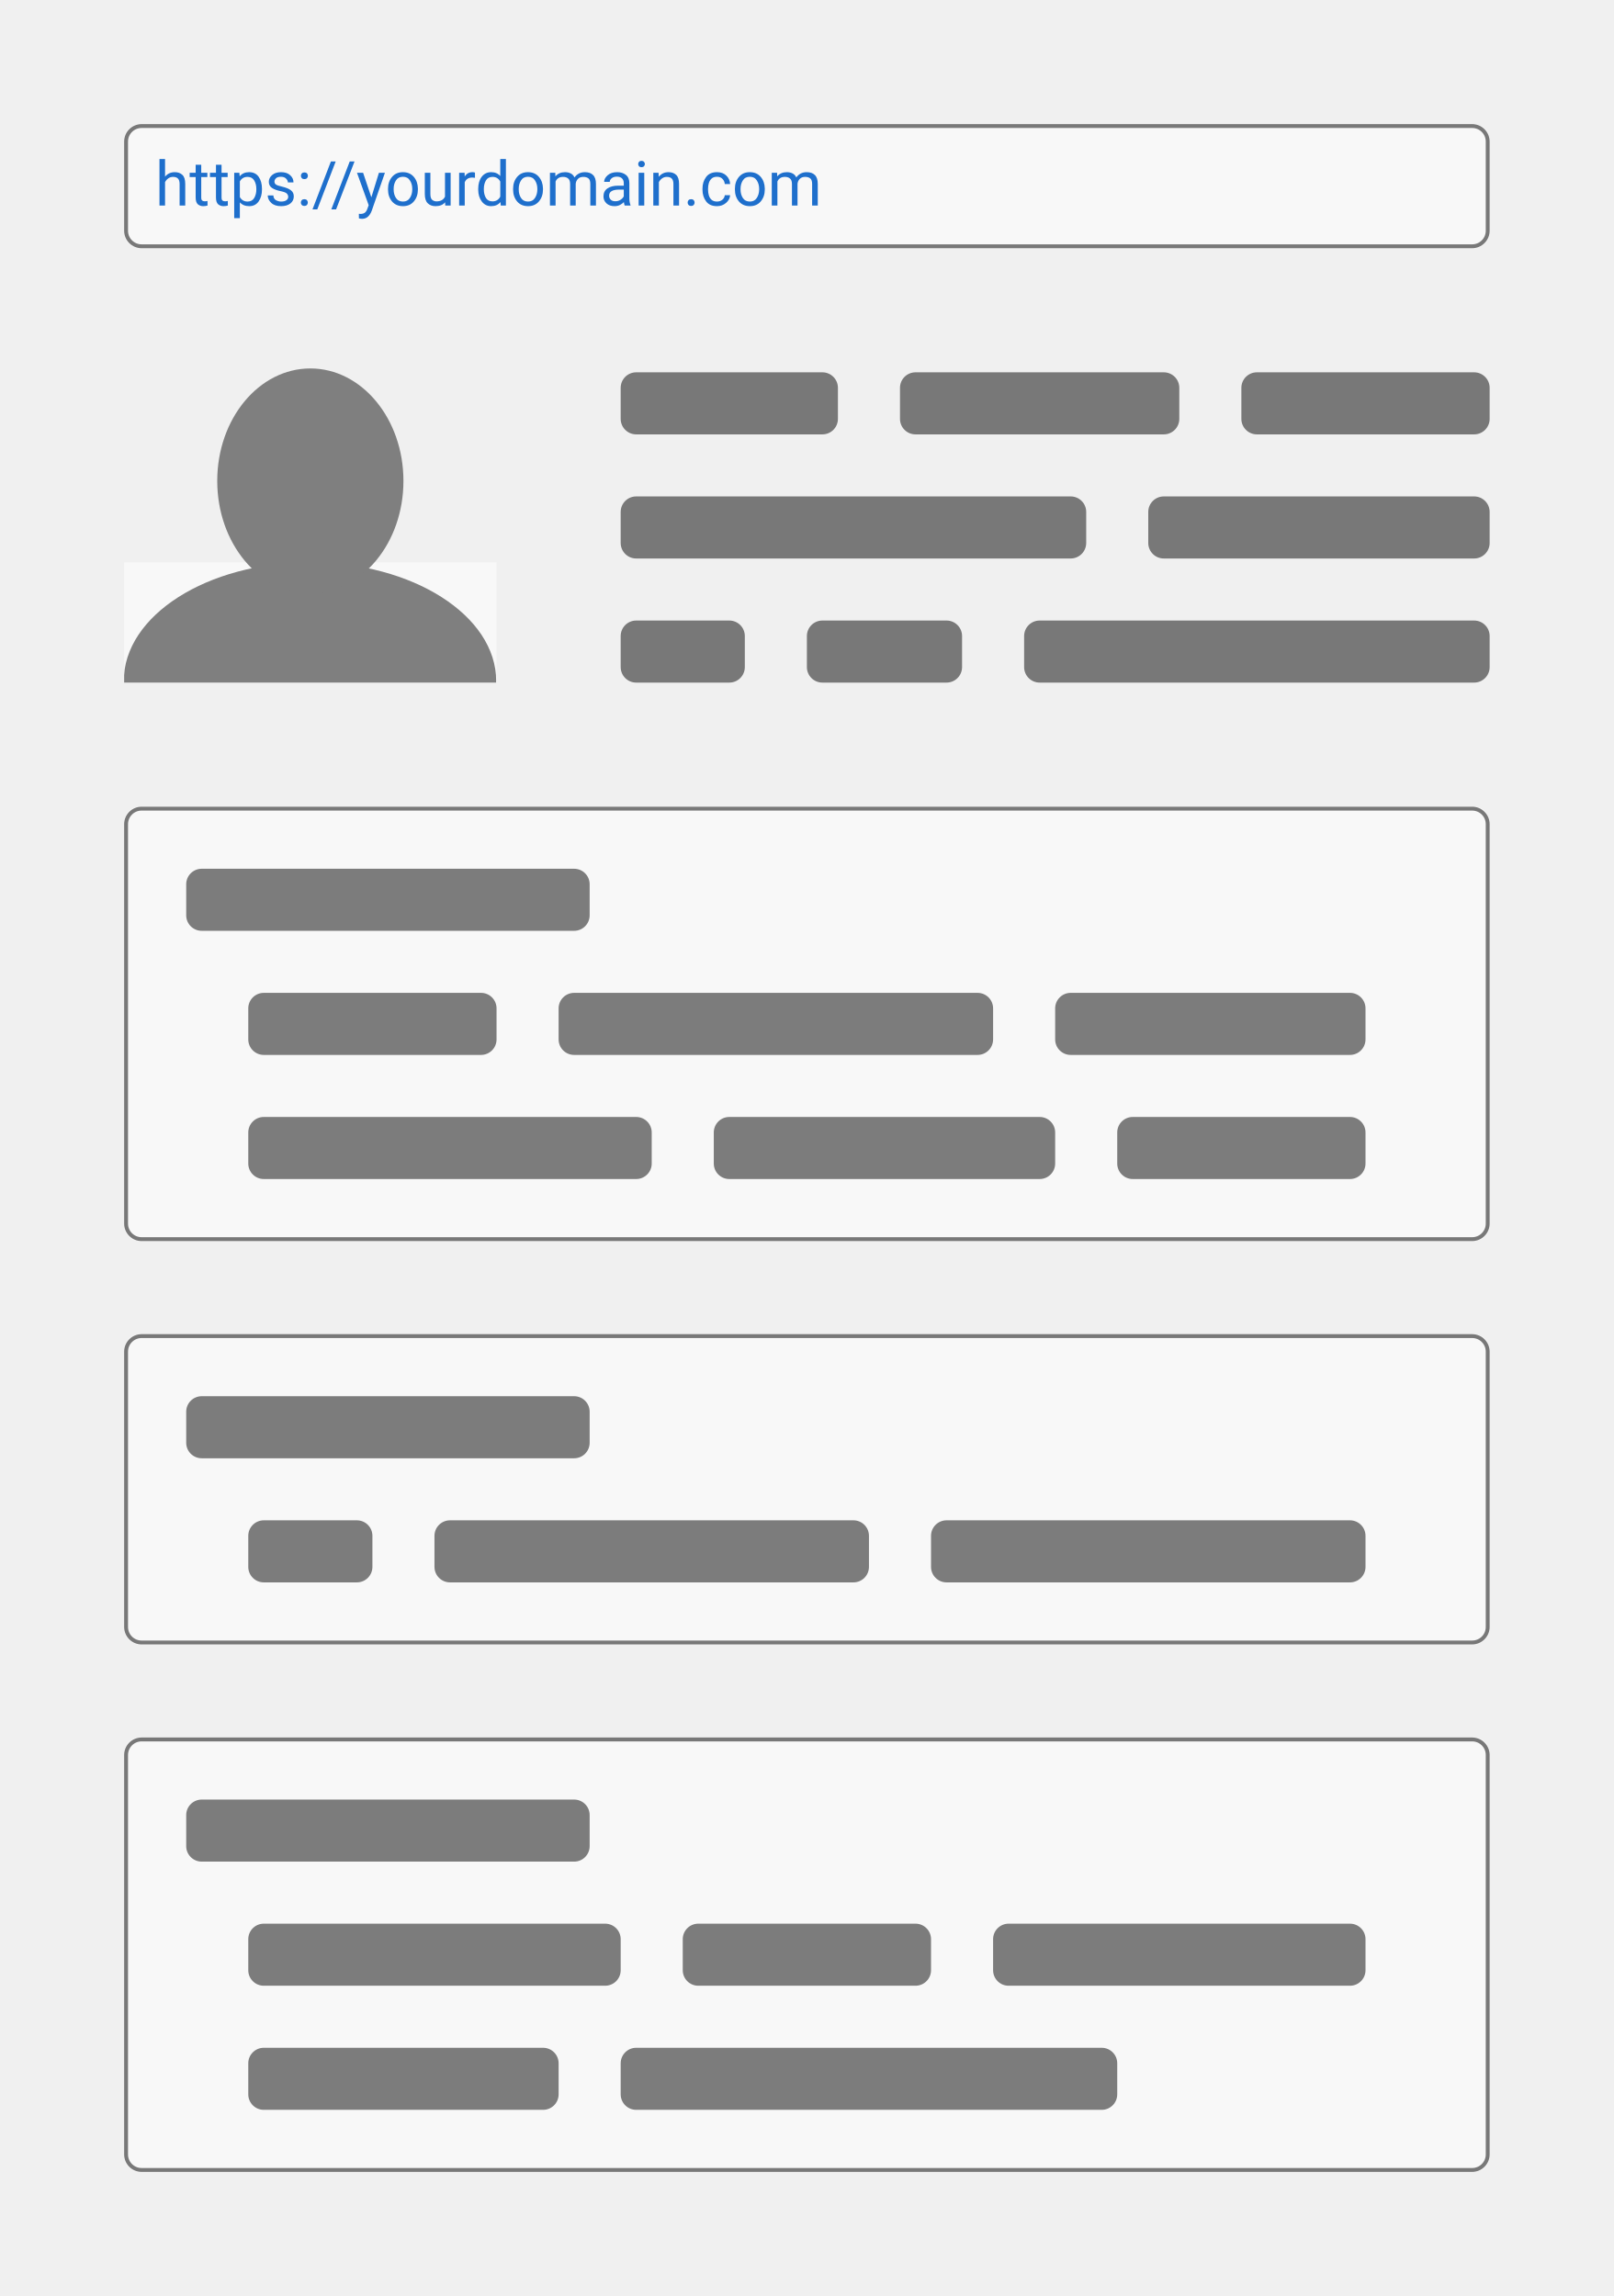
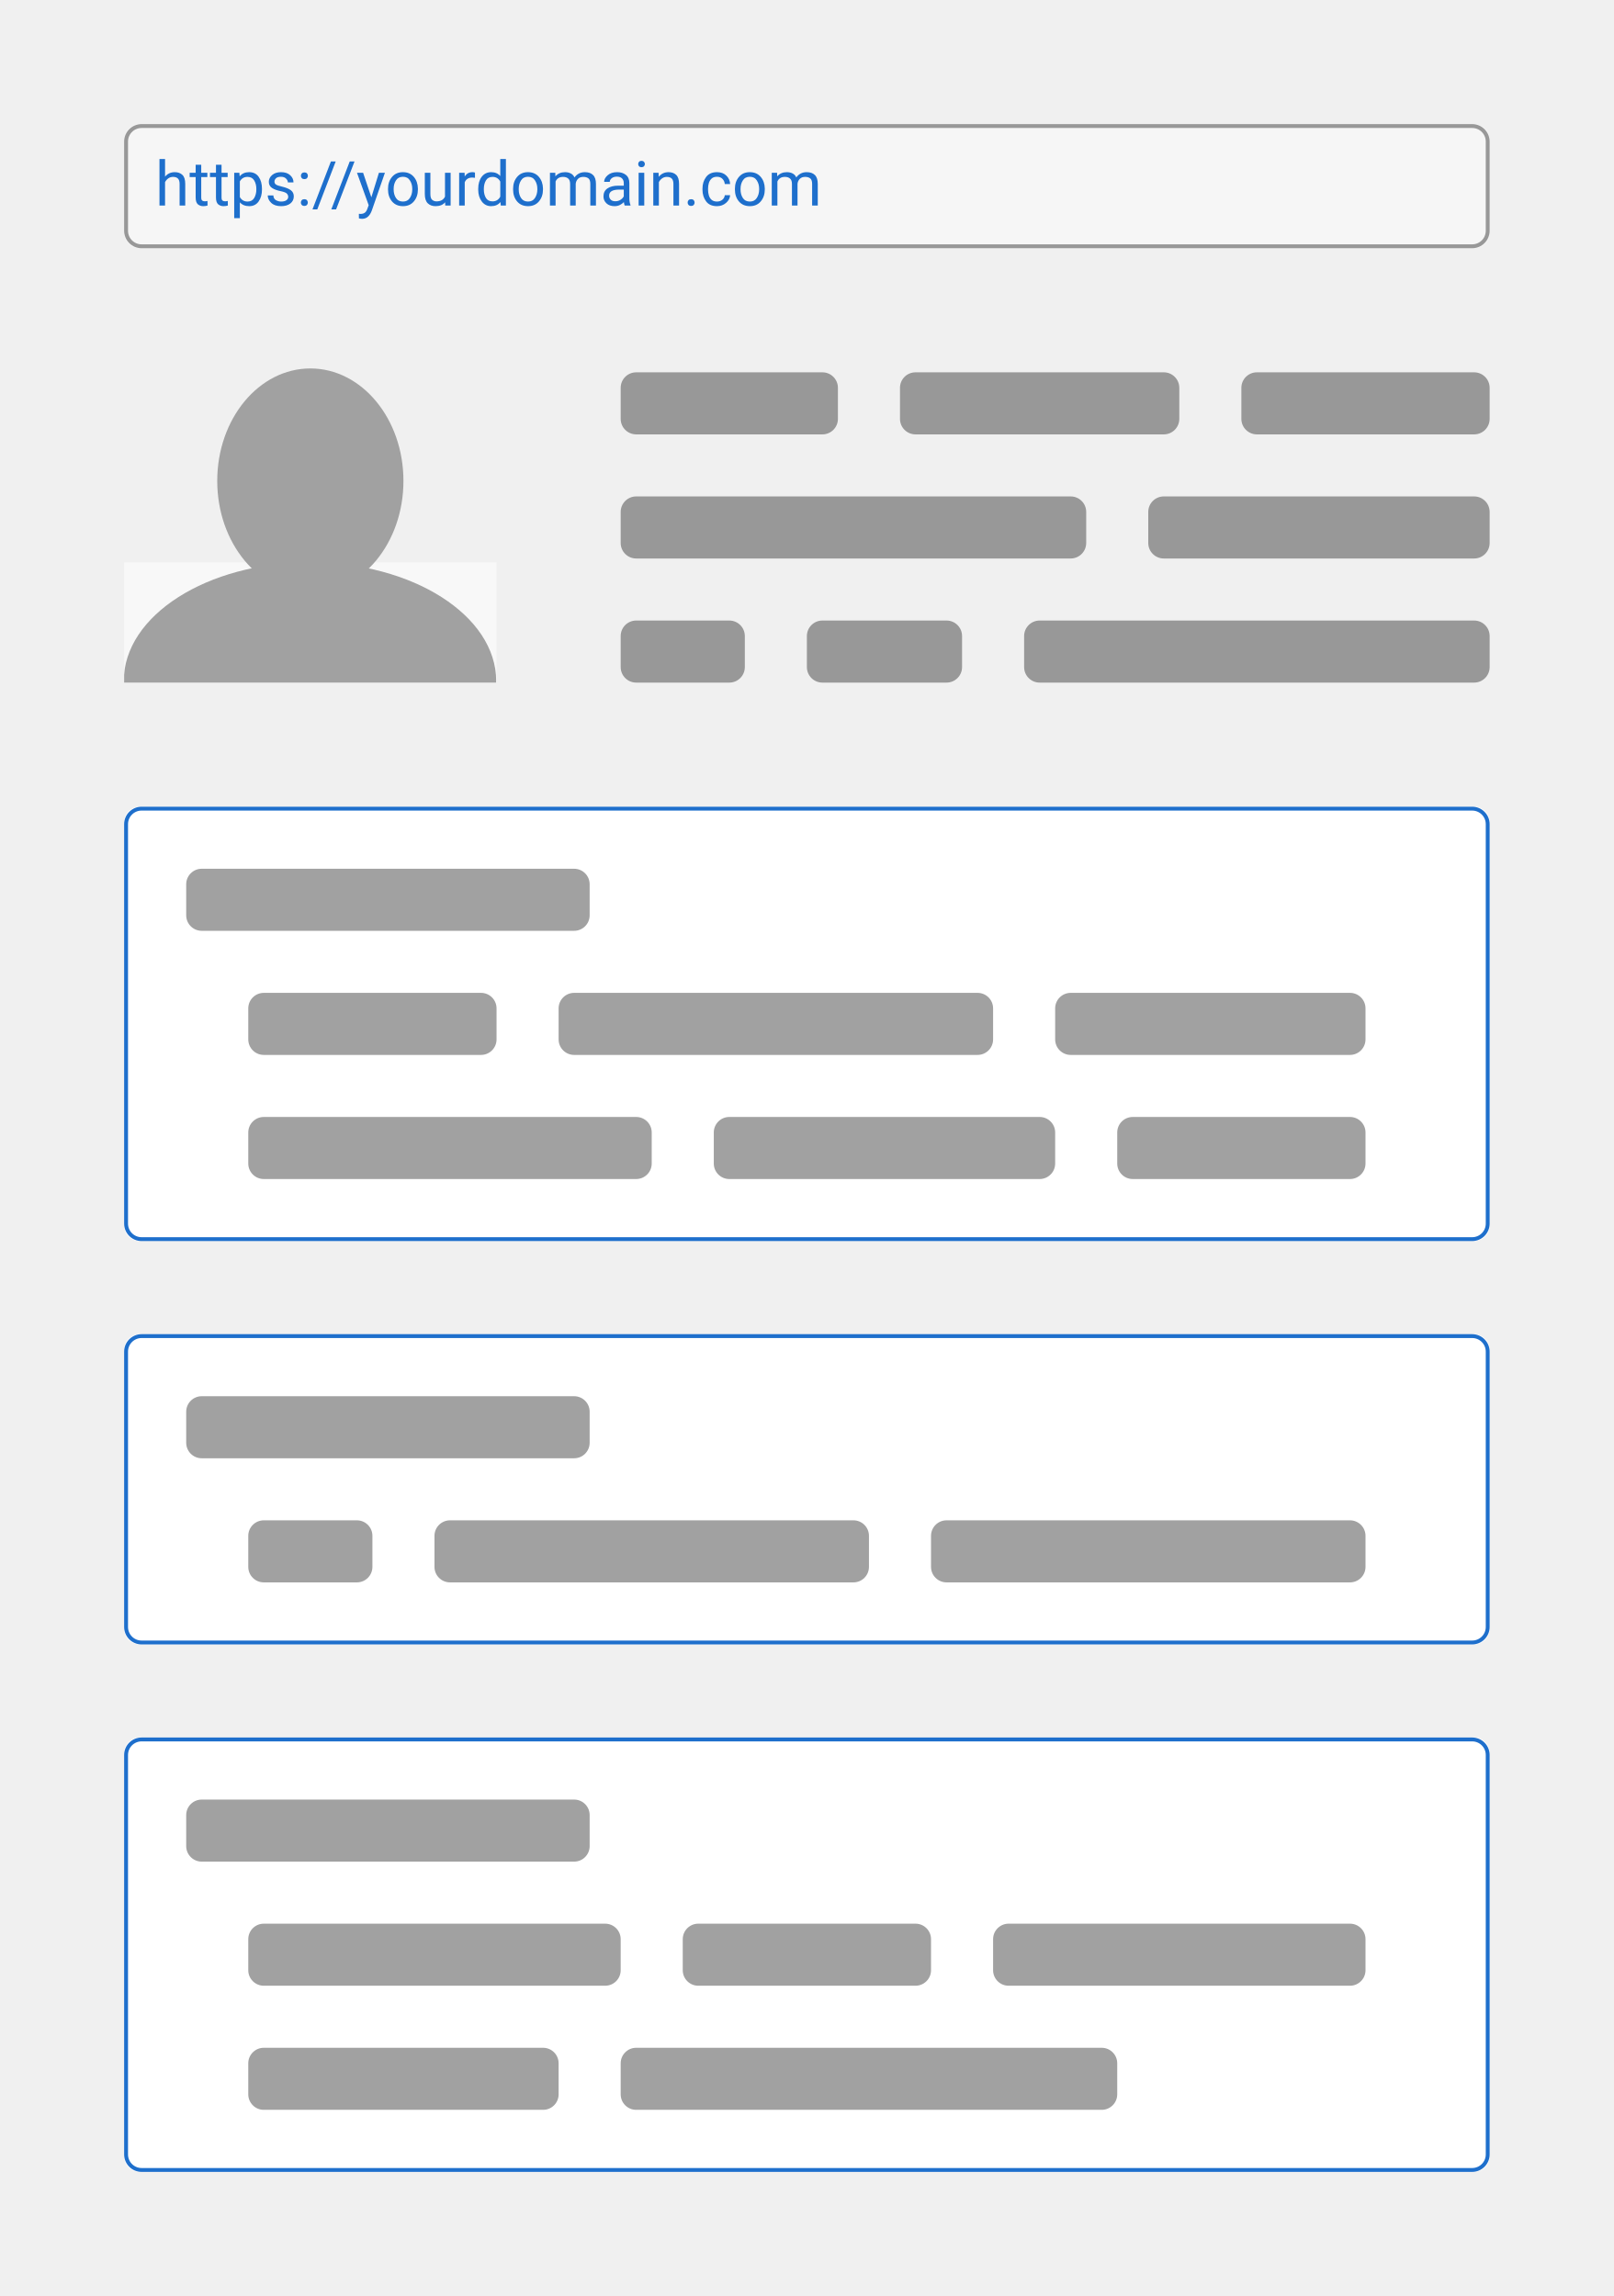
- <svg xmlns="http://www.w3.org/2000/svg" xmlns:xlink="http://www.w3.org/1999/xlink" width="416px" height="592px" viewBox="0 0 416 592" version="1.1">
+ <svg xmlns="http://www.w3.org/2000/svg" xmlns:xlink="http://www.w3.org/1999/xlink" width="416" height="592" viewBox="0 0 416 592">
  <defs>
-     <rect id="path-1" x="32" y="208" width="352" height="112" rx="4" />
-     <rect id="path-2" x="32" y="448" width="352" height="112" rx="4" />
-     <rect id="path-3" x="32" y="344" width="352" height="80" rx="4" />
-     <rect id="path-4" x="32" y="32" width="352" height="32" rx="4" />
-     <rect id="path-5" x="0" y="0" width="96" height="31" />
+     <rect id="a" x="32" y="208" width="352" height="112" rx="4" />
+     <rect id="b" x="32" y="448" width="352" height="112" rx="4" />
+     <rect id="c" x="32" y="344" width="352" height="80" rx="4" />
+     <rect id="d" x="32" y="32" width="352" height="32" rx="4" />
+     <path id="e" d="M0 0h96v31H0z" />
  </defs>
-   <g id="Page-2" stroke="none" stroke-width="1" fill="none" fill-rule="evenodd">
-     <g id="create-a-presence">
-       <rect id="Rectangle-4" fill="#000000" opacity="0.5" x="320" y="96" width="64" height="16" rx="4" />
-       <rect id="Rectangle-4-Copy-4" fill="#000000" opacity="0.5" x="160" y="96" width="56" height="16" rx="4" />
-       <rect id="Rectangle-4-Copy-5" fill="#000000" opacity="0.5" x="232" y="96" width="72" height="16" rx="4" />
-       <rect id="Rectangle-4-Copy" fill="#000000" opacity="0.5" x="296" y="128" width="88" height="16" rx="4" />
-       <rect id="Rectangle-4-Copy-15" fill="#000000" opacity="0.5" x="160" y="128" width="120" height="16" rx="4" />
-       <rect id="Rectangle-4-Copy-2" fill="#000000" opacity="0.5" x="264" y="160" width="120" height="16" rx="4" />
-       <rect id="Rectangle-4-Copy-16" fill="#000000" opacity="0.5" x="160" y="160" width="32" height="16" rx="4" />
-       <rect id="Rectangle-4-Copy-27" fill="#000000" opacity="0.5" x="208" y="160" width="40" height="16" rx="4" />
-       <g id="Rectangle-4-Copy-3" opacity="0.5">
-         <use fill="#FFFFFF" fill-rule="evenodd" xlink:href="#path-1" />
-         <rect stroke="#000000" stroke-width="1" x="32.5" y="208.5" width="351" height="111" rx="4" />
+   <g fill="none" fill-rule="evenodd">
+     <rect fill="#000" opacity=".37" x="320" y="96" width="64" height="16" rx="4" />
+     <rect fill="#000" opacity=".37" x="160" y="96" width="56" height="16" rx="4" />
+     <rect fill="#000" opacity=".37" x="232" y="96" width="72" height="16" rx="4" />
+     <rect fill="#000" opacity=".37" x="296" y="128" width="88" height="16" rx="4" />
+     <rect fill="#000" opacity=".37" x="160" y="128" width="120" height="16" rx="4" />
+     <rect fill="#000" opacity=".37" x="264" y="160" width="120" height="16" rx="4" />
+     <rect fill="#000" opacity=".37" x="160" y="160" width="32" height="16" rx="4" />
+     <rect fill="#000" opacity=".37" x="208" y="160" width="40" height="16" rx="4" />
+     <use fill="#FFF" xlink:href="#a" />
+     <rect stroke="#1E6FCC" x="32.5" y="208.5" width="351" height="111" rx="4" />
+     <use fill="#FFF" xlink:href="#b" />
+     <rect stroke="#1E6FCC" x="32.5" y="448.5" width="351" height="111" rx="4" />
+     <rect fill="#000" opacity=".37" x="48" y="224" width="104" height="16" rx="4" />
+     <rect fill="#000" opacity=".37" x="64" y="256" width="64" height="16" rx="4" />
+     <rect fill="#000" opacity=".37" x="272" y="256" width="80" height="16" rx="4" />
+     <rect fill="#000" opacity=".37" x="144" y="256" width="112" height="16" rx="4" />
+     <rect fill="#000" opacity=".37" x="64" y="288" width="104" height="16" rx="4" />
+     <rect fill="#000" opacity=".37" x="288" y="288" width="64" height="16" rx="4" />
+     <rect fill="#000" opacity=".37" x="184" y="288" width="88" height="16" rx="4" />
+     <use fill="#FFF" xlink:href="#c" />
+     <rect stroke="#1E6FCC" x="32.5" y="344.5" width="351" height="79" rx="4" />
+     <rect fill="#000" opacity=".37" x="48" y="360" width="104" height="16" rx="4" />
+     <rect fill="#000" opacity=".37" x="64" y="392" width="32" height="16" rx="4" />
+     <rect fill="#000" opacity=".37" x="240" y="392" width="112" height="16" rx="4" />
+     <rect fill="#000" opacity=".37" x="112" y="392" width="112" height="16" rx="4" />
+     <rect fill="#000" opacity=".37" x="48" y="464" width="104" height="16" rx="4" />
+     <rect fill="#000" opacity=".37" x="64" y="496" width="96" height="16" rx="4" />
+     <rect fill="#000" opacity=".37" x="256" y="496" width="96" height="16" rx="4" />
+     <rect fill="#000" opacity=".37" x="176" y="496" width="64" height="16" rx="4" />
+     <rect fill="#000" opacity=".37" x="64" y="528" width="80" height="16" rx="4" />
+     <rect fill="#000" opacity=".37" x="160" y="528" width="128" height="16" rx="4" />
+     <g opacity=".37">
+       <use fill="#FFF" xlink:href="#d" />
+       <rect stroke="#000" x="32.5" y="32.5" width="351" height="31" rx="4" />
+     </g>
+     <text font-family="Roboto-Regular, Roboto" font-size="16" fill="#1E6FCC">
+       <tspan x="40" y="53">https://yourdomain.com</tspan>
+     </text>
+     <g transform="translate(32 95)">
+       <g transform="translate(0 50)">
+         <mask id="f" fill="#fff">
+           <use xlink:href="#e" />
+         </mask>
+         <use fill="#FFF" opacity=".5" xlink:href="#e" />
+         <ellipse fill="#A1A1A1" mask="url(#f)" cx="47.907" cy="30.613" rx="48" ry="30.613" />
      </g>
-       <g id="Rectangle-4-Copy-28" opacity="0.5">
-         <use fill="#FFFFFF" fill-rule="evenodd" xlink:href="#path-2" />
-         <rect stroke="#000000" stroke-width="1" x="32.5" y="448.5" width="351" height="111" rx="4" />
-       </g>
-       <rect id="Rectangle-4" fill="#000000" opacity="0.5" x="48" y="224" width="104" height="16" rx="4" />
-       <rect id="Rectangle-4-Copy-6" fill="#000000" opacity="0.5" x="64" y="256" width="64" height="16" rx="4" />
-       <rect id="Rectangle-4-Copy-10" fill="#000000" opacity="0.5" x="272" y="256" width="80" height="16" rx="4" />
-       <rect id="Rectangle-4-Copy-8" fill="#000000" opacity="0.5" x="144" y="256" width="112" height="16" rx="4" />
-       <rect id="Rectangle-4-Copy-7" fill="#000000" opacity="0.5" x="64" y="288" width="104" height="16" rx="4" />
-       <rect id="Rectangle-4-Copy-11" fill="#000000" opacity="0.5" x="288" y="288" width="64" height="16" rx="4" />
-       <rect id="Rectangle-4-Copy-9" fill="#000000" opacity="0.5" x="184" y="288" width="88" height="16" rx="4" />
-       <g id="Rectangle-4-Copy-35" opacity="0.5">
-         <use fill="#FFFFFF" fill-rule="evenodd" xlink:href="#path-3" />
-         <rect stroke="#000000" stroke-width="1" x="32.5" y="344.5" width="351" height="79" rx="4" />
-       </g>
-       <rect id="Rectangle-4-Copy-34" fill="#000000" opacity="0.5" x="48" y="360" width="104" height="16" rx="4" />
-       <rect id="Rectangle-4-Copy-25" fill="#000000" opacity="0.5" x="64" y="392" width="32" height="16" rx="4" />
-       <rect id="Rectangle-4-Copy-24" fill="#000000" opacity="0.5" x="240" y="392" width="112" height="16" rx="4" />
-       <rect id="Rectangle-4-Copy-22" fill="#000000" opacity="0.5" x="112" y="392" width="112" height="16" rx="4" />
-       <rect id="Rectangle-4-Copy-17" fill="#000000" opacity="0.5" x="48" y="464" width="104" height="16" rx="4" />
-       <rect id="Rectangle-4-Copy-20" fill="#000000" opacity="0.5" x="64" y="496" width="96" height="16" rx="4" />
-       <rect id="Rectangle-4-Copy-19" fill="#000000" opacity="0.5" x="256" y="496" width="96" height="16" rx="4" />
-       <rect id="Rectangle-4-Copy-18" fill="#000000" opacity="0.5" x="176" y="496" width="64" height="16" rx="4" />
-       <rect id="Rectangle-4-Copy-23" fill="#000000" opacity="0.5" x="64" y="528" width="80" height="16" rx="4" />
-       <rect id="Rectangle-4-Copy-21" fill="#000000" opacity="0.5" x="160" y="528" width="128" height="16" rx="4" />
-       <g id="Rectangle" opacity="0.5">
-         <use fill="#FFFFFF" fill-rule="evenodd" xlink:href="#path-4" />
-         <rect stroke="#000000" stroke-width="1" x="32.5" y="32.5" width="351" height="31" rx="4" />
-       </g>
-       <text id="https://yourdomain.c" font-family="Roboto-Regular, Roboto" font-size="16" font-weight="normal" fill="#1E6FCC">
-         <tspan x="40" y="53">https://yourdomain.com</tspan>
-       </text>
-       <g id="Group-2" transform="translate(32, 95)">
-         <g id="Group" transform="translate(0, 50)">
-           <mask id="mask-6" fill="white">
-             <use xlink:href="#path-5" />
-           </mask>
-           <use id="Rectangle-3" fill="#FFFFFF" opacity="0.5" xlink:href="#path-5" />
-           <ellipse id="Oval-2" fill="#7F7F7F" mask="url(#mask-6)" cx="47.907" cy="30.613" rx="48" ry="30.613" />
-         </g>
-         <ellipse id="Oval" fill="#7F7F7F" cx="48" cy="29" rx="24" ry="29" />
-       </g>
+       <ellipse fill="#A1A1A1" cx="48" cy="29" rx="24" ry="29" />
    </g>
  </g>
</svg>
